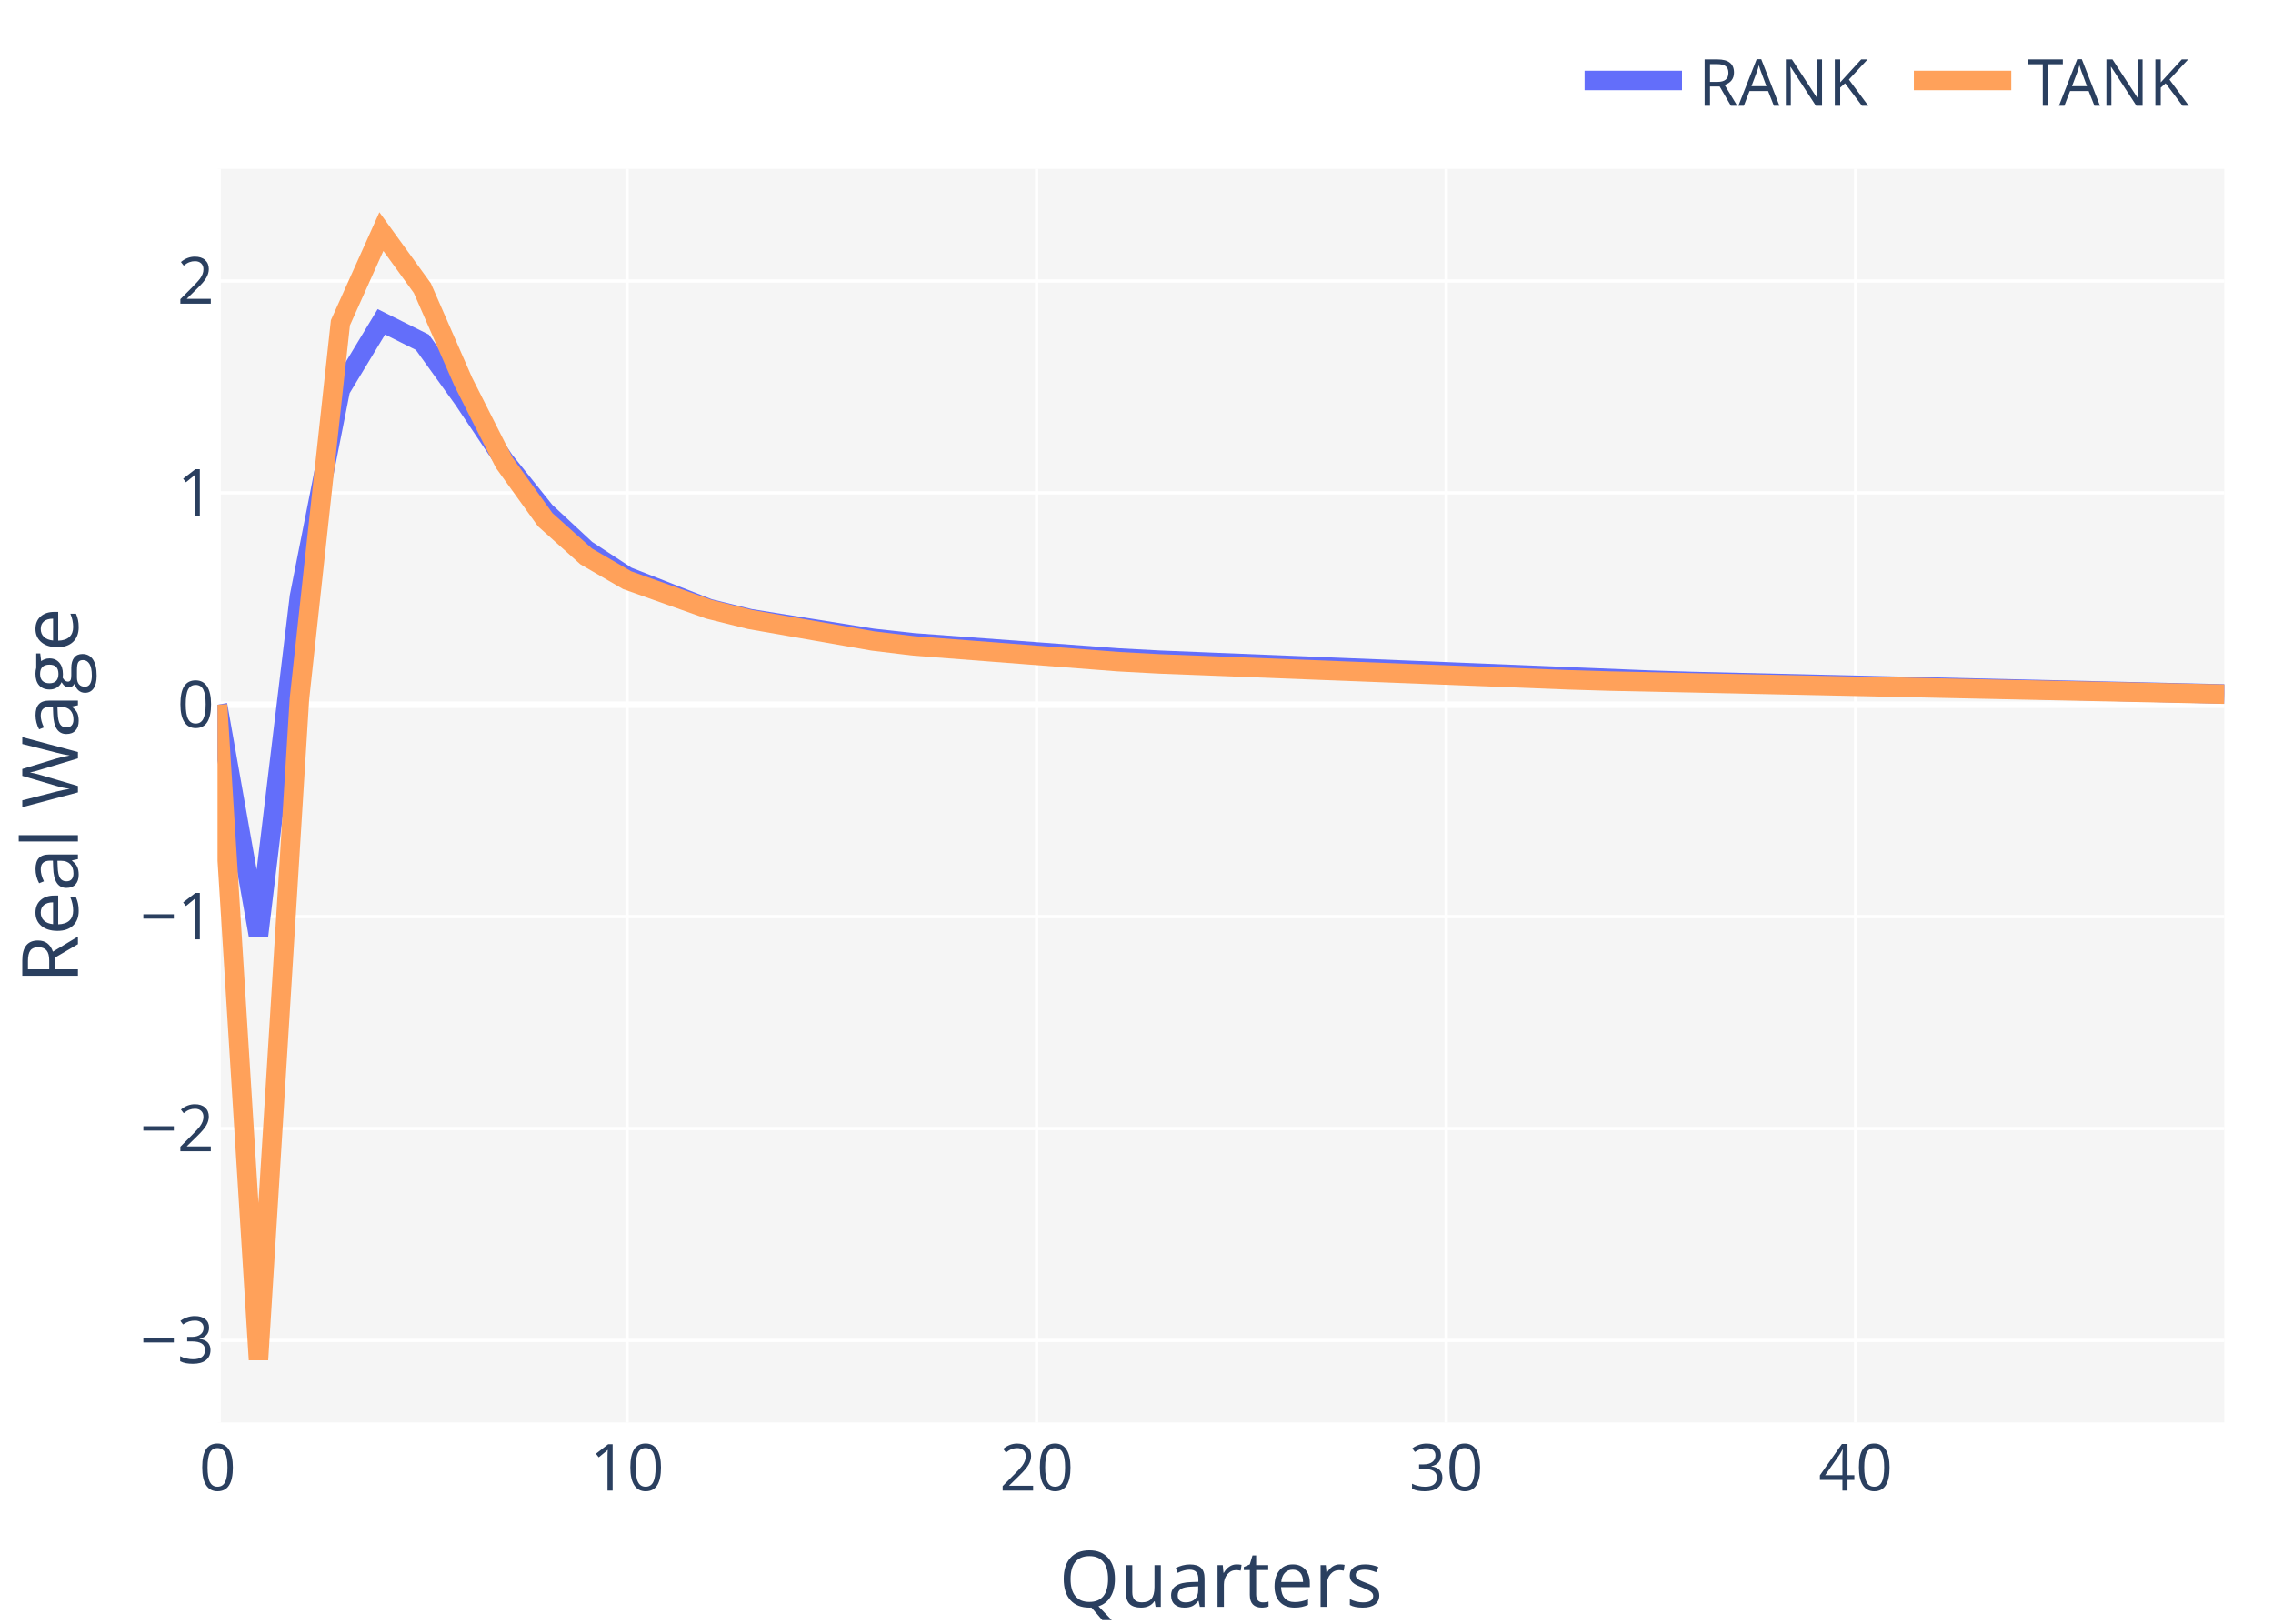
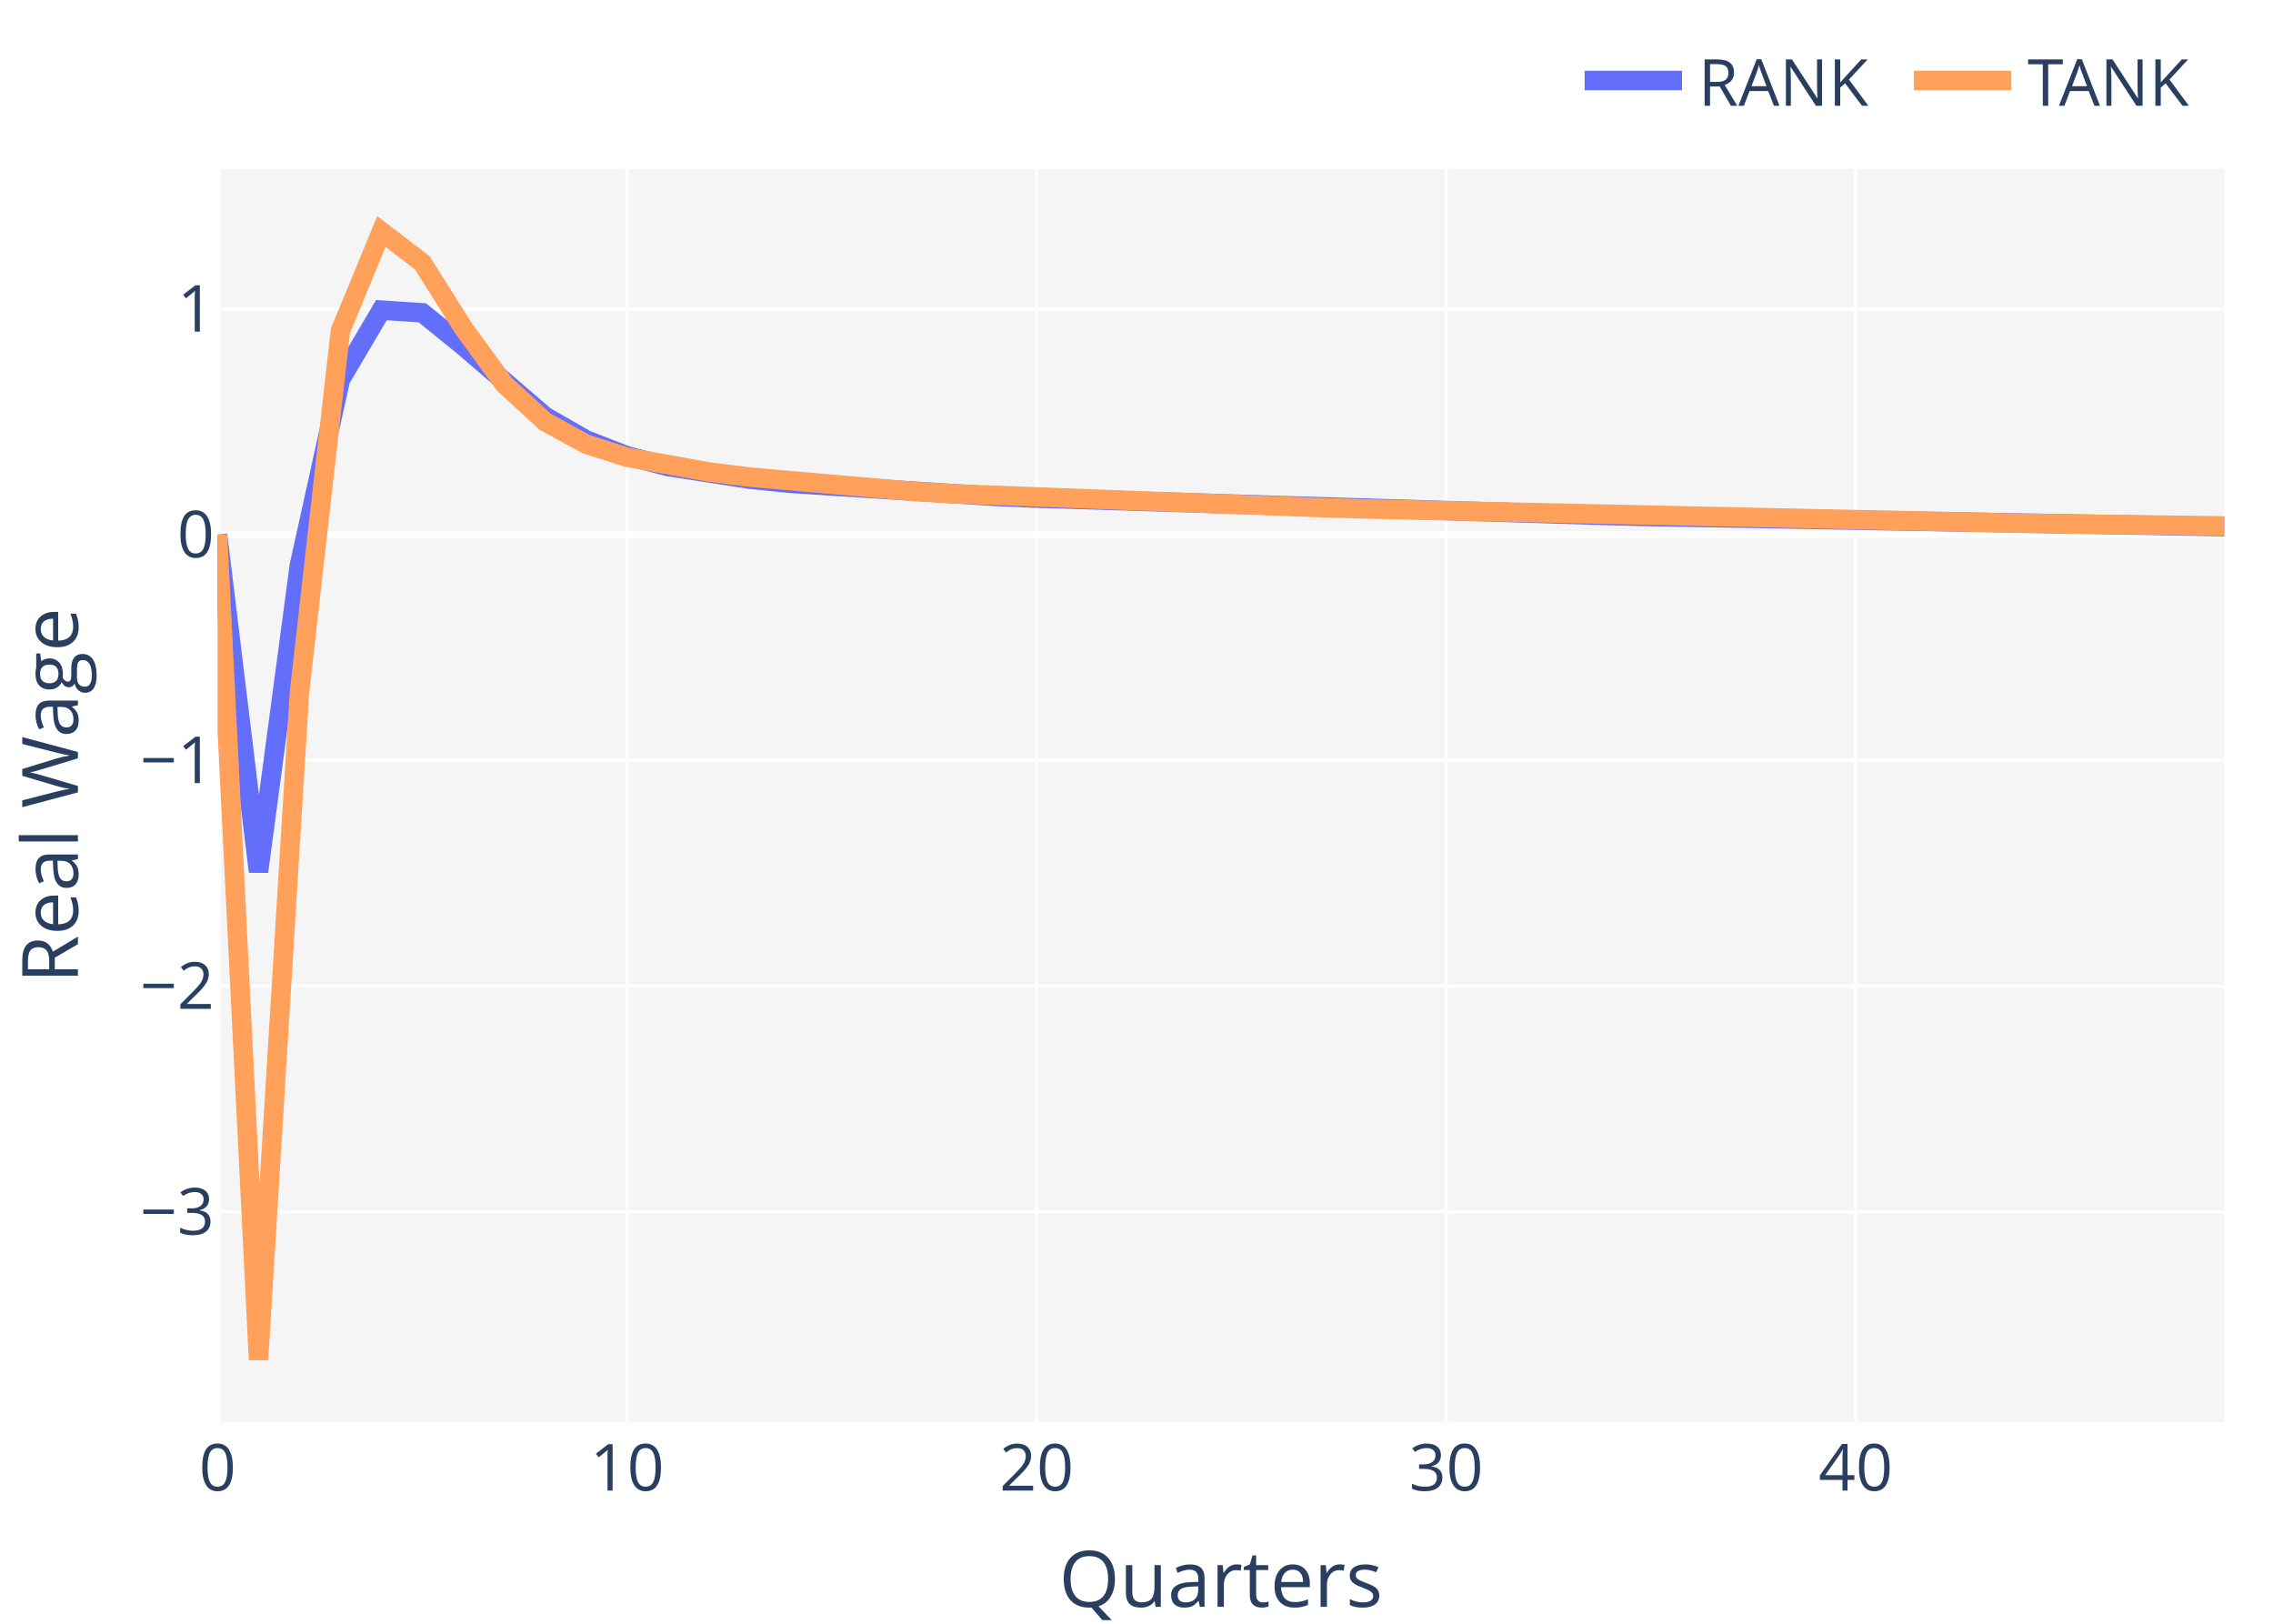
<svg xmlns="http://www.w3.org/2000/svg" class="main-svg" width="700" height="500" style="" viewBox="0 0 700 500">
  <rect x="0" y="0" width="700" height="500" style="fill: rgb(255, 255, 255); fill-opacity: 1;" />
-   <defs id="defs-2c09b9">
+   <defs id="defs-28ba54">
    <g class="clips">
-       <clipPath id="clip2c09b9xyplot" class="plotclip">
+       <clipPath id="clip28ba54xyplot" class="plotclip">
        <rect width="618" height="386" />
      </clipPath>
-       <clipPath class="axesclip" id="clip2c09b9x">
+       <clipPath class="axesclip" id="clip28ba54x">
        <rect x="67" y="0" width="618" height="500" />
      </clipPath>
-       <clipPath class="axesclip" id="clip2c09b9y">
+       <clipPath class="axesclip" id="clip28ba54y">
        <rect x="0" y="52" width="700" height="386" />
      </clipPath>
-       <clipPath class="axesclip" id="clip2c09b9xy">
+       <clipPath class="axesclip" id="clip28ba54xy">
        <rect x="67" y="52" width="618" height="386" />
      </clipPath>
    </g>
    <g class="gradients" />
    <g class="patterns" />
  </defs>
  <g class="bglayer">
    <rect class="bg" x="67" y="52" width="618" height="386" style="fill: rgb(245, 245, 245); fill-opacity: 1; stroke-width: 0;" />
  </g>
  <g class="layer-below">
    <g class="imagelayer" />
    <g class="shapelayer" />
  </g>
  <g class="cartesianlayer">
    <g class="subplot xy">
      <g class="layer-subplot">
        <g class="shapelayer" />
        <g class="imagelayer" />
      </g>
      <g class="minor-gridlayer">
        <g class="x" />
        <g class="y" />
      </g>
      <g class="gridlayer">
        <g class="x">
          <path class="xgrid crisp" transform="translate(193.12,0)" d="M0,52v386" style="stroke: rgb(255, 255, 255); stroke-opacity: 1; stroke-width: 1px;" />
          <path class="xgrid crisp" transform="translate(319.24,0)" d="M0,52v386" style="stroke: rgb(255, 255, 255); stroke-opacity: 1; stroke-width: 1px;" />
          <path class="xgrid crisp" transform="translate(445.37,0)" d="M0,52v386" style="stroke: rgb(255, 255, 255); stroke-opacity: 1; stroke-width: 1px;" />
          <path class="xgrid crisp" transform="translate(571.49,0)" d="M0,52v386" style="stroke: rgb(255, 255, 255); stroke-opacity: 1; stroke-width: 1px;" />
        </g>
        <g class="y">
-           <path class="ygrid crisp" transform="translate(0,412.74)" d="M67,0h618" style="stroke: rgb(255, 255, 255); stroke-opacity: 1; stroke-width: 1px;" />
-           <path class="ygrid crisp" transform="translate(0,347.5)" d="M67,0h618" style="stroke: rgb(255, 255, 255); stroke-opacity: 1; stroke-width: 1px;" />
-           <path class="ygrid crisp" transform="translate(0,282.25)" d="M67,0h618" style="stroke: rgb(255, 255, 255); stroke-opacity: 1; stroke-width: 1px;" />
-           <path class="ygrid crisp" transform="translate(0,151.76)" d="M67,0h618" style="stroke: rgb(255, 255, 255); stroke-opacity: 1; stroke-width: 1px;" />
-           <path class="ygrid crisp" transform="translate(0,86.51)" d="M67,0h618" style="stroke: rgb(255, 255, 255); stroke-opacity: 1; stroke-width: 1px;" />
+           <path class="ygrid crisp" transform="translate(0,373.17)" d="M67,0h618" style="stroke: rgb(255, 255, 255); stroke-opacity: 1; stroke-width: 1px;" />
+           <path class="ygrid crisp" transform="translate(0,303.65)" d="M67,0h618" style="stroke: rgb(255, 255, 255); stroke-opacity: 1; stroke-width: 1px;" />
+           <path class="ygrid crisp" transform="translate(0,234.14)" d="M67,0h618" style="stroke: rgb(255, 255, 255); stroke-opacity: 1; stroke-width: 1px;" />
+           <path class="ygrid crisp" transform="translate(0,95.12)" d="M67,0h618" style="stroke: rgb(255, 255, 255); stroke-opacity: 1; stroke-width: 1px;" />
        </g>
      </g>
      <g class="zerolinelayer">
        <path class="xzl zl crisp" transform="translate(67,0)" d="M0,52v386" style="stroke: rgb(255, 255, 255); stroke-opacity: 1; stroke-width: 2px;" />
-         <path class="yzl zl crisp" transform="translate(0,217)" d="M67,0h618" style="stroke: rgb(255, 255, 255); stroke-opacity: 1; stroke-width: 2px;" />
+         <path class="yzl zl crisp" transform="translate(0,164.63)" d="M67,0h618" style="stroke: rgb(255, 255, 255); stroke-opacity: 1; stroke-width: 2px;" />
      </g>
      <path class="xlines-below" />
      <path class="ylines-below" />
      <g class="overlines-below" />
      <g class="xaxislayer-below" />
      <g class="yaxislayer-below" />
      <g class="overaxes-below" />
-       <g class="plot" transform="translate(67,52)" clip-path="url(#clip2c09b9xyplot)">
+       <g class="plot" transform="translate(67,52)" clip-path="url(#clip28ba54xyplot)">
        <g class="scatterlayer mlayer">
-           <g class="trace scatter trace883b73" style="stroke-miterlimit: 2; opacity: 1;">
+           <g class="trace scatter tracec3f18a" style="stroke-miterlimit: 2; opacity: 1;">
            <g class="fills" />
            <g class="errorbars" />
            <g class="lines">
-               <path class="js-line" d="M0,165L12.61,236.15L25.22,131.73L37.84,67.97L50.45,47.09L63.06,53.38L75.67,70.92L88.29,89.76L100.9,105.52L113.51,117.24L126.12,125.5L151.35,135.4L163.96,138.5L201.8,144.56L214.41,145.95L277.47,150.62L290.08,151.3L441.43,157.44L454.04,157.84L618,161.68" style="vector-effect: non-scaling-stroke; fill: none; stroke: rgb(99, 110, 250); stroke-opacity: 1; stroke-width: 6px; opacity: 1;" />
+               <path class="js-line" d="M0,112.63L12.61,216.41L25.22,121.98L37.84,64.88L50.45,43.51L63.06,44.32L75.67,54.54L100.9,76.26L113.51,83.48L126.12,88.38L138.73,91.66L163.96,95.56L176.57,96.85L239.63,100.85L252.24,101.39L428.82,106.76L441.43,107.06L618,110.17" style="vector-effect: non-scaling-stroke; fill: none; stroke: rgb(99, 110, 250); stroke-opacity: 1; stroke-width: 6px; opacity: 1;" />
            </g>
            <g class="points" />
            <g class="text" />
          </g>
-           <g class="trace scatter traceac2bdb" style="stroke-miterlimit: 2; opacity: 1;">
+           <g class="trace scatter trace88e394" style="stroke-miterlimit: 2; opacity: 1;">
            <g class="fills" />
            <g class="errorbars" />
            <g class="lines">
-               <path class="js-line" d="M0,165L12.61,366.7L25.22,163.22L37.84,47.38L50.45,19.3L63.06,36.71L75.67,65.56L88.29,90.51L100.9,108.03L113.51,119.33L126.12,126.65L151.35,135.61L163.96,138.75L201.8,145.37L214.41,146.89L277.47,151.75L290.08,152.43L416.2,157.34L428.82,157.72L618,161.75" style="vector-effect: non-scaling-stroke; fill: none; stroke: rgb(255, 161, 90); stroke-opacity: 1; stroke-width: 6px; opacity: 1;" />
+               <path class="js-line" d="M0,112.63L12.61,366.7L25.22,161.29L37.84,49.87L50.45,19.3L63.06,28.93L75.67,48.96L88.29,66.28L100.9,77.87L113.51,84.77L126.12,88.81L151.35,93.34L163.96,94.93L214.41,99.33L227.02,100.07L340.53,104.34L353.14,104.71L554.94,109.11L567.55,109.29L618,109.96" style="vector-effect: non-scaling-stroke; fill: none; stroke: rgb(255, 161, 90); stroke-opacity: 1; stroke-width: 6px; opacity: 1;" />
            </g>
            <g class="points" />
            <g class="text" />
          </g>
        </g>
      </g>
      <g class="overplot" />
      <path class="xlines-above crisp" d="M0,0" style="fill: none;" />
      <path class="ylines-above crisp" d="M0,0" style="fill: none;" />
      <g class="overlines-above" />
      <g class="xaxislayer-above">
        <g class="xtick">
          <text text-anchor="middle" x="0" y="459" transform="translate(67,0)" style="font-family: 'Open Sans', verdana, arial, sans-serif; font-size: 20px; fill: rgb(42, 63, 95); fill-opacity: 1; white-space: pre; opacity: 1;">0</text>
        </g>
        <g class="xtick">
          <text text-anchor="middle" x="0" y="459" style="font-family: 'Open Sans', verdana, arial, sans-serif; font-size: 20px; fill: rgb(42, 63, 95); fill-opacity: 1; white-space: pre; opacity: 1;" transform="translate(193.12,0)">10</text>
        </g>
        <g class="xtick">
          <text text-anchor="middle" x="0" y="459" style="font-family: 'Open Sans', verdana, arial, sans-serif; font-size: 20px; fill: rgb(42, 63, 95); fill-opacity: 1; white-space: pre; opacity: 1;" transform="translate(319.24,0)">20</text>
        </g>
        <g class="xtick">
          <text text-anchor="middle" x="0" y="459" style="font-family: 'Open Sans', verdana, arial, sans-serif; font-size: 20px; fill: rgb(42, 63, 95); fill-opacity: 1; white-space: pre; opacity: 1;" transform="translate(445.37,0)">30</text>
        </g>
        <g class="xtick">
          <text text-anchor="middle" x="0" y="459" style="font-family: 'Open Sans', verdana, arial, sans-serif; font-size: 20px; fill: rgb(42, 63, 95); fill-opacity: 1; white-space: pre; opacity: 1;" transform="translate(571.49,0)">40</text>
        </g>
      </g>
      <g class="yaxislayer-above">
        <g class="ytick">
-           <text text-anchor="end" x="66" y="7" transform="translate(0,412.74)" style="font-family: 'Open Sans', verdana, arial, sans-serif; font-size: 20px; fill: rgb(42, 63, 95); fill-opacity: 1; white-space: pre; opacity: 1;">−3</text>
+           <text text-anchor="end" x="66" y="7" transform="translate(0,373.17)" style="font-family: 'Open Sans', verdana, arial, sans-serif; font-size: 20px; fill: rgb(42, 63, 95); fill-opacity: 1; white-space: pre; opacity: 1;">−3</text>
        </g>
        <g class="ytick">
-           <text text-anchor="end" x="66" y="7" style="font-family: 'Open Sans', verdana, arial, sans-serif; font-size: 20px; fill: rgb(42, 63, 95); fill-opacity: 1; white-space: pre; opacity: 1;" transform="translate(0,347.5)">−2</text>
+           <text text-anchor="end" x="66" y="7" style="font-family: 'Open Sans', verdana, arial, sans-serif; font-size: 20px; fill: rgb(42, 63, 95); fill-opacity: 1; white-space: pre; opacity: 1;" transform="translate(0,303.65)">−2</text>
        </g>
        <g class="ytick">
-           <text text-anchor="end" x="66" y="7" style="font-family: 'Open Sans', verdana, arial, sans-serif; font-size: 20px; fill: rgb(42, 63, 95); fill-opacity: 1; white-space: pre; opacity: 1;" transform="translate(0,282.25)">−1</text>
+           <text text-anchor="end" x="66" y="7" style="font-family: 'Open Sans', verdana, arial, sans-serif; font-size: 20px; fill: rgb(42, 63, 95); fill-opacity: 1; white-space: pre; opacity: 1;" transform="translate(0,234.14)">−1</text>
        </g>
        <g class="ytick">
-           <text text-anchor="end" x="66" y="7" style="font-family: 'Open Sans', verdana, arial, sans-serif; font-size: 20px; fill: rgb(42, 63, 95); fill-opacity: 1; white-space: pre; opacity: 1;" transform="translate(0,217)">0</text>
+           <text text-anchor="end" x="66" y="7" style="font-family: 'Open Sans', verdana, arial, sans-serif; font-size: 20px; fill: rgb(42, 63, 95); fill-opacity: 1; white-space: pre; opacity: 1;" transform="translate(0,164.63)">0</text>
        </g>
        <g class="ytick">
-           <text text-anchor="end" x="66" y="7" style="font-family: 'Open Sans', verdana, arial, sans-serif; font-size: 20px; fill: rgb(42, 63, 95); fill-opacity: 1; white-space: pre; opacity: 1;" transform="translate(0,151.76)">1</text>
-         </g>
-         <g class="ytick">
-           <text text-anchor="end" x="66" y="7" style="font-family: 'Open Sans', verdana, arial, sans-serif; font-size: 20px; fill: rgb(42, 63, 95); fill-opacity: 1; white-space: pre; opacity: 1;" transform="translate(0,86.51)">2</text>
+           <text text-anchor="end" x="66" y="7" style="font-family: 'Open Sans', verdana, arial, sans-serif; font-size: 20px; fill: rgb(42, 63, 95); fill-opacity: 1; white-space: pre; opacity: 1;" transform="translate(0,95.12)">1</text>
        </g>
      </g>
      <g class="overaxes-above" />
    </g>
  </g>
  <g class="polarlayer" />
  <g class="smithlayer" />
  <g class="ternarylayer" />
  <g class="geolayer" />
  <g class="funnelarealayer" />
  <g class="pielayer" />
  <g class="iciclelayer" />
  <g class="treemaplayer" />
  <g class="sunburstlayer" />
  <g class="glimages" />
-   <defs id="topdefs-2c09b9">
+   <defs id="topdefs-28ba54">
    <g class="clips" />
-     <clipPath id="legend2c09b9">
+     <clipPath id="legend28ba54">
      <rect width="202" height="39" x="0" y="0" />
    </clipPath>
  </defs>
  <g class="layer-above">
    <g class="imagelayer" />
    <g class="shapelayer" />
  </g>
  <g class="infolayer">
    <g class="legend" pointer-events="all" transform="translate(483,5.28)">
      <rect class="bg" shape-rendering="crispEdges" width="202" height="39" x="0" y="0" style="stroke: rgb(68, 68, 68); stroke-opacity: 1; fill: rgb(255, 255, 255); fill-opacity: 1; stroke-width: 0px;" />
-       <g class="scrollbox" transform="" clip-path="url(#legend2c09b9)">
+       <g class="scrollbox" transform="" clip-path="url(#legend28ba54)">
        <g class="groups" transform="">
          <g class="traces" transform="translate(0,19.5)" style="opacity: 1;">
            <text class="legendtext" text-anchor="start" x="40" y="7.8" style="font-family: 'Open Sans', verdana, arial, sans-serif; font-size: 20px; fill: rgb(42, 63, 95); fill-opacity: 1; white-space: pre;">RANK</text>
            <g class="layers" style="opacity: 1;">
              <g class="legendfill" />
              <g class="legendlines">
                <path class="js-line" d="M5,0h30" style="fill: none; stroke: rgb(99, 110, 250); stroke-opacity: 1; stroke-width: 6px;" />
              </g>
              <g class="legendsymbols">
                <g class="legendpoints" />
              </g>
            </g>
            <rect class="legendtoggle" x="0" y="-14.5" width="98.906" height="29" style="fill: rgb(0, 0, 0); fill-opacity: 0;" />
          </g>
        </g>
        <g class="groups" transform="translate(101.4062,0)">
          <g class="traces" transform="translate(0,19.5)" style="opacity: 1;">
            <text class="legendtext" text-anchor="start" x="40" y="7.8" style="font-family: 'Open Sans', verdana, arial, sans-serif; font-size: 20px; fill: rgb(42, 63, 95); fill-opacity: 1; white-space: pre;">TANK</text>
            <g class="layers" style="opacity: 1;">
              <g class="legendfill" />
              <g class="legendlines">
                <path class="js-line" d="M5,0h30" style="fill: none; stroke: rgb(255, 161, 90); stroke-opacity: 1; stroke-width: 6px;" />
              </g>
              <g class="legendsymbols">
                <g class="legendpoints" />
              </g>
            </g>
            <rect class="legendtoggle" x="0" y="-14.5" width="97.328" height="29" style="fill: rgb(0, 0, 0); fill-opacity: 0;" />
          </g>
        </g>
      </g>
      <rect class="scrollbar" rx="20" ry="3" width="0" height="0" x="0" y="0" style="fill: rgb(128, 139, 164); fill-opacity: 1;" />
    </g>
    <g class="g-gtitle" />
    <g class="g-xtitle">
      <text class="xtitle" x="376" y="494.8" text-anchor="middle" style="font-family: 'Open Sans', verdana, arial, sans-serif; font-size: 24px; fill: rgb(42, 63, 95); opacity: 1; font-weight: normal; white-space: pre;">Quarters</text>
    </g>
    <g class="g-ytitle" transform="translate(18.89355,0)">
      <text class="ytitle" transform="rotate(-90,5.10625,245)" x="5.106" y="245" text-anchor="middle" style="font-family: 'Open Sans', verdana, arial, sans-serif; font-size: 24px; fill: rgb(42, 63, 95); opacity: 1; font-weight: normal; white-space: pre;">Real Wage</text>
    </g>
  </g>
</svg>
